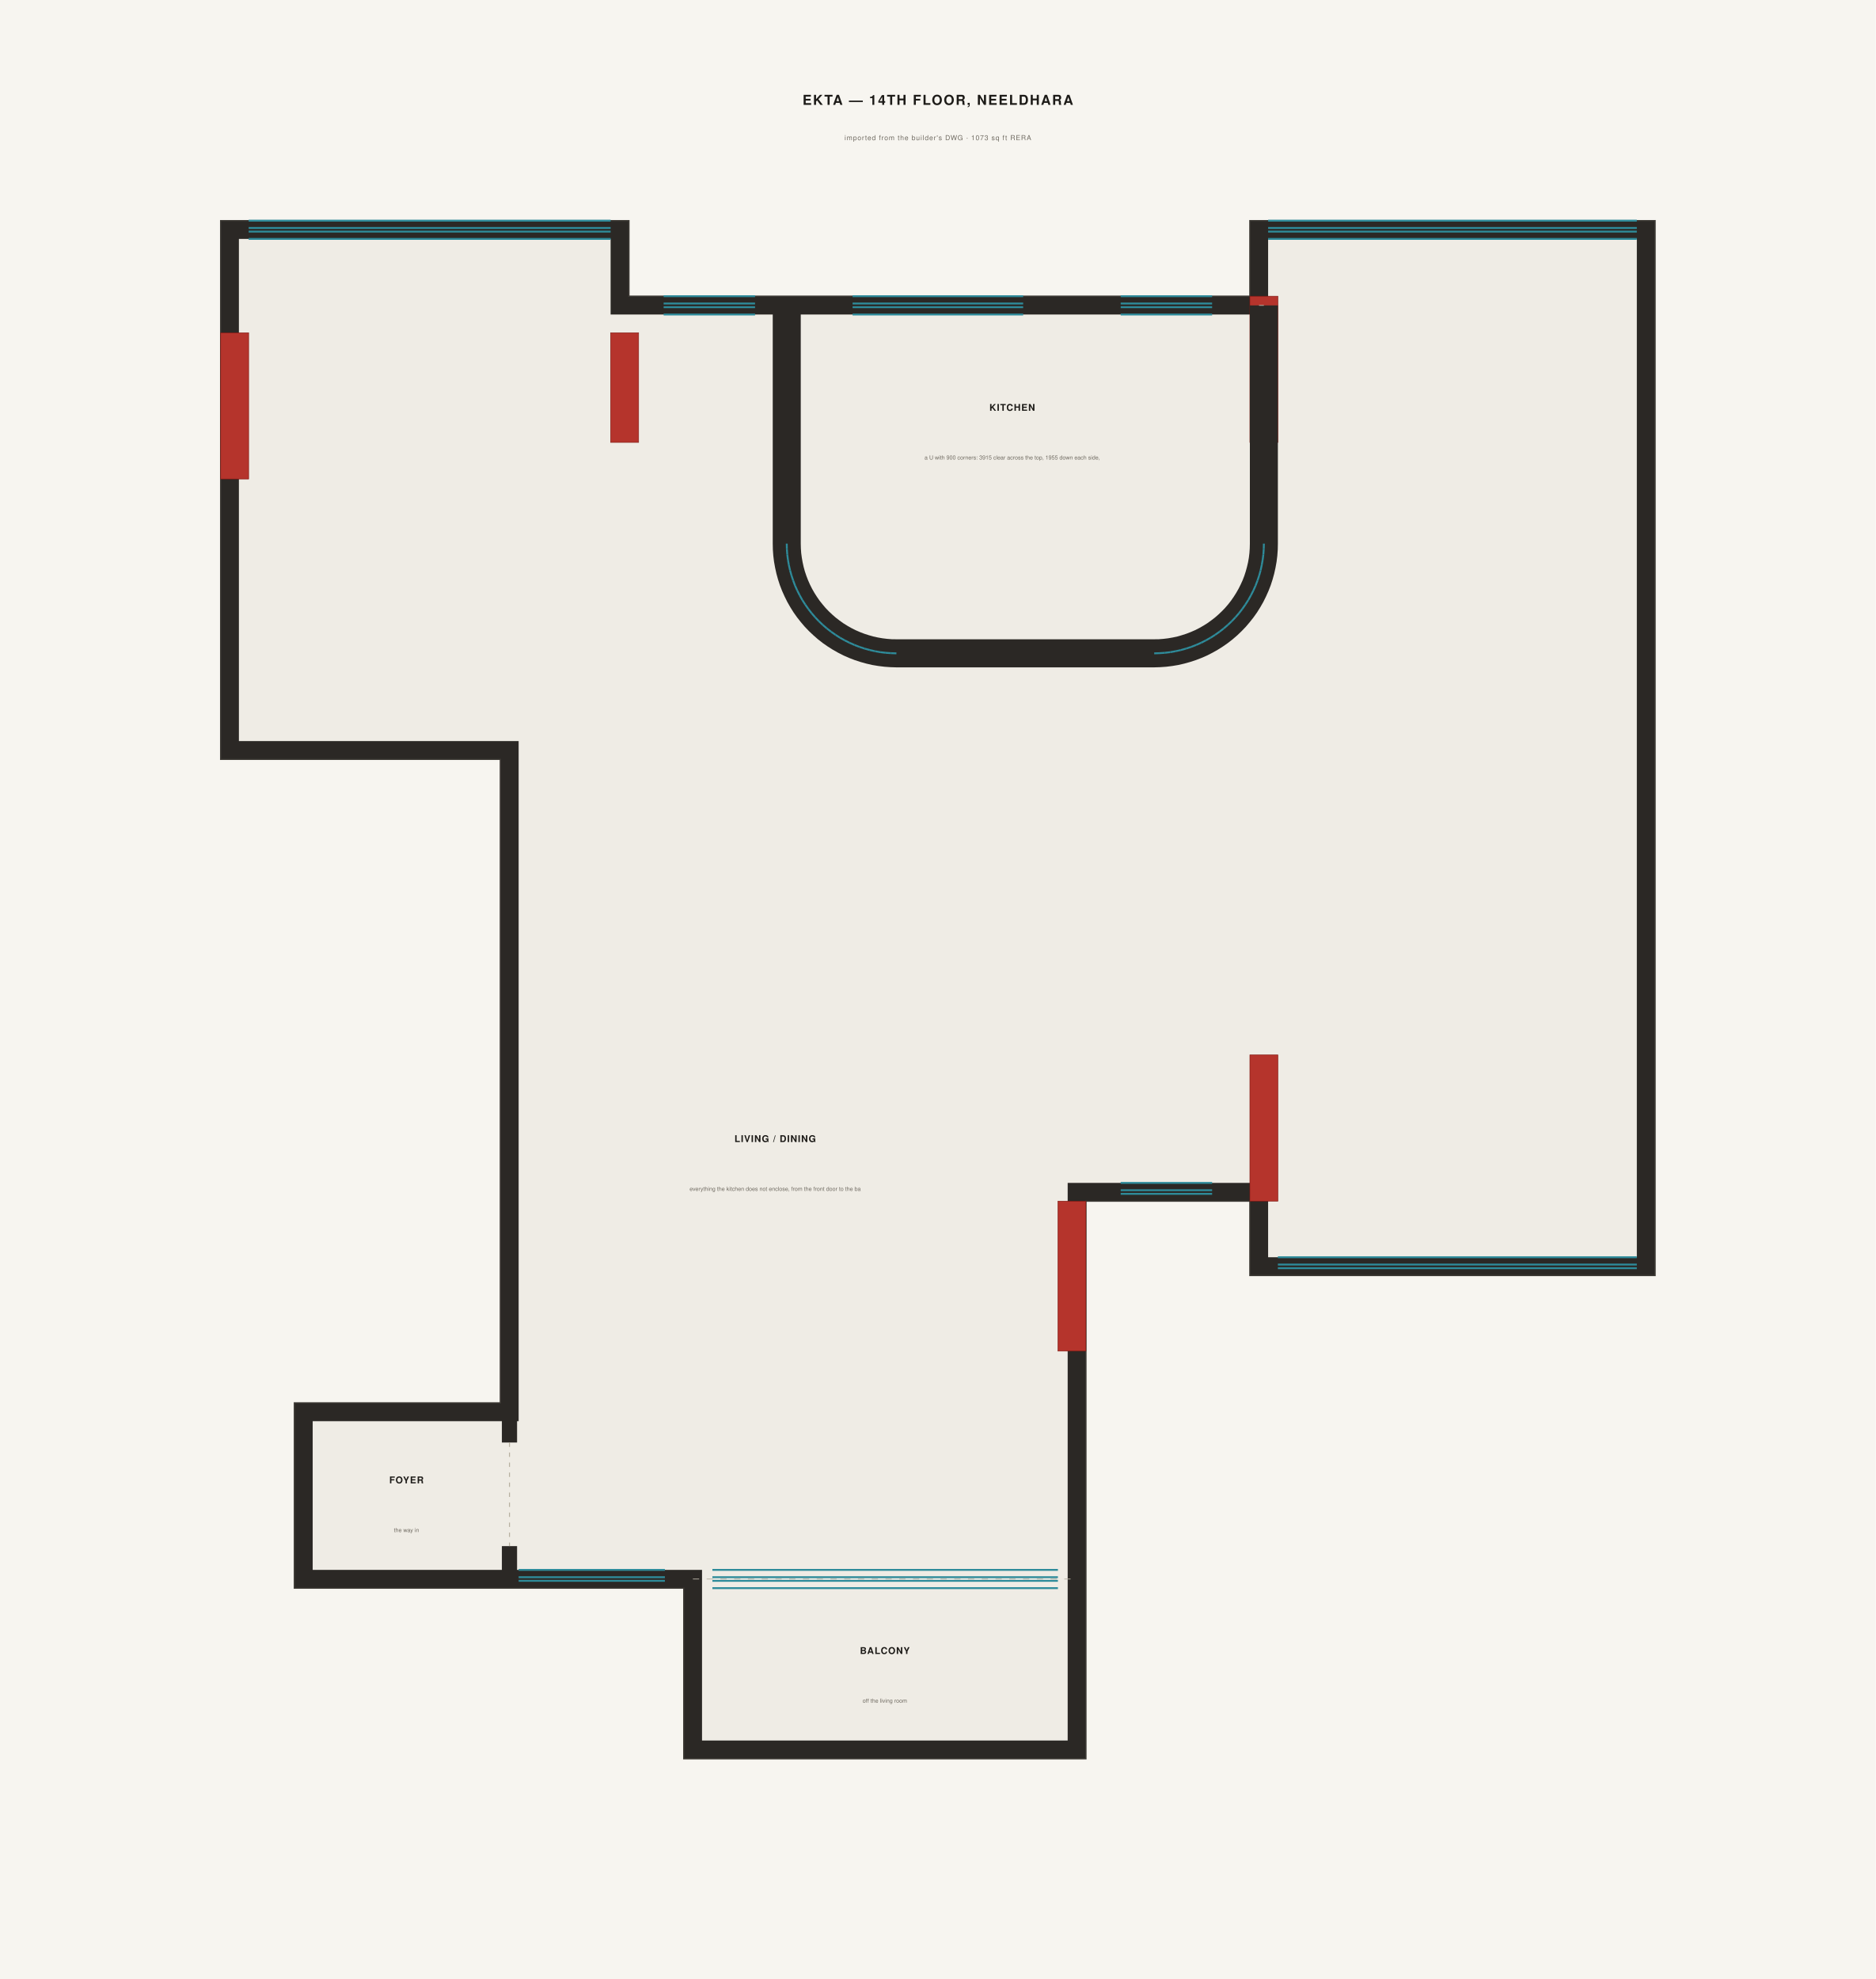
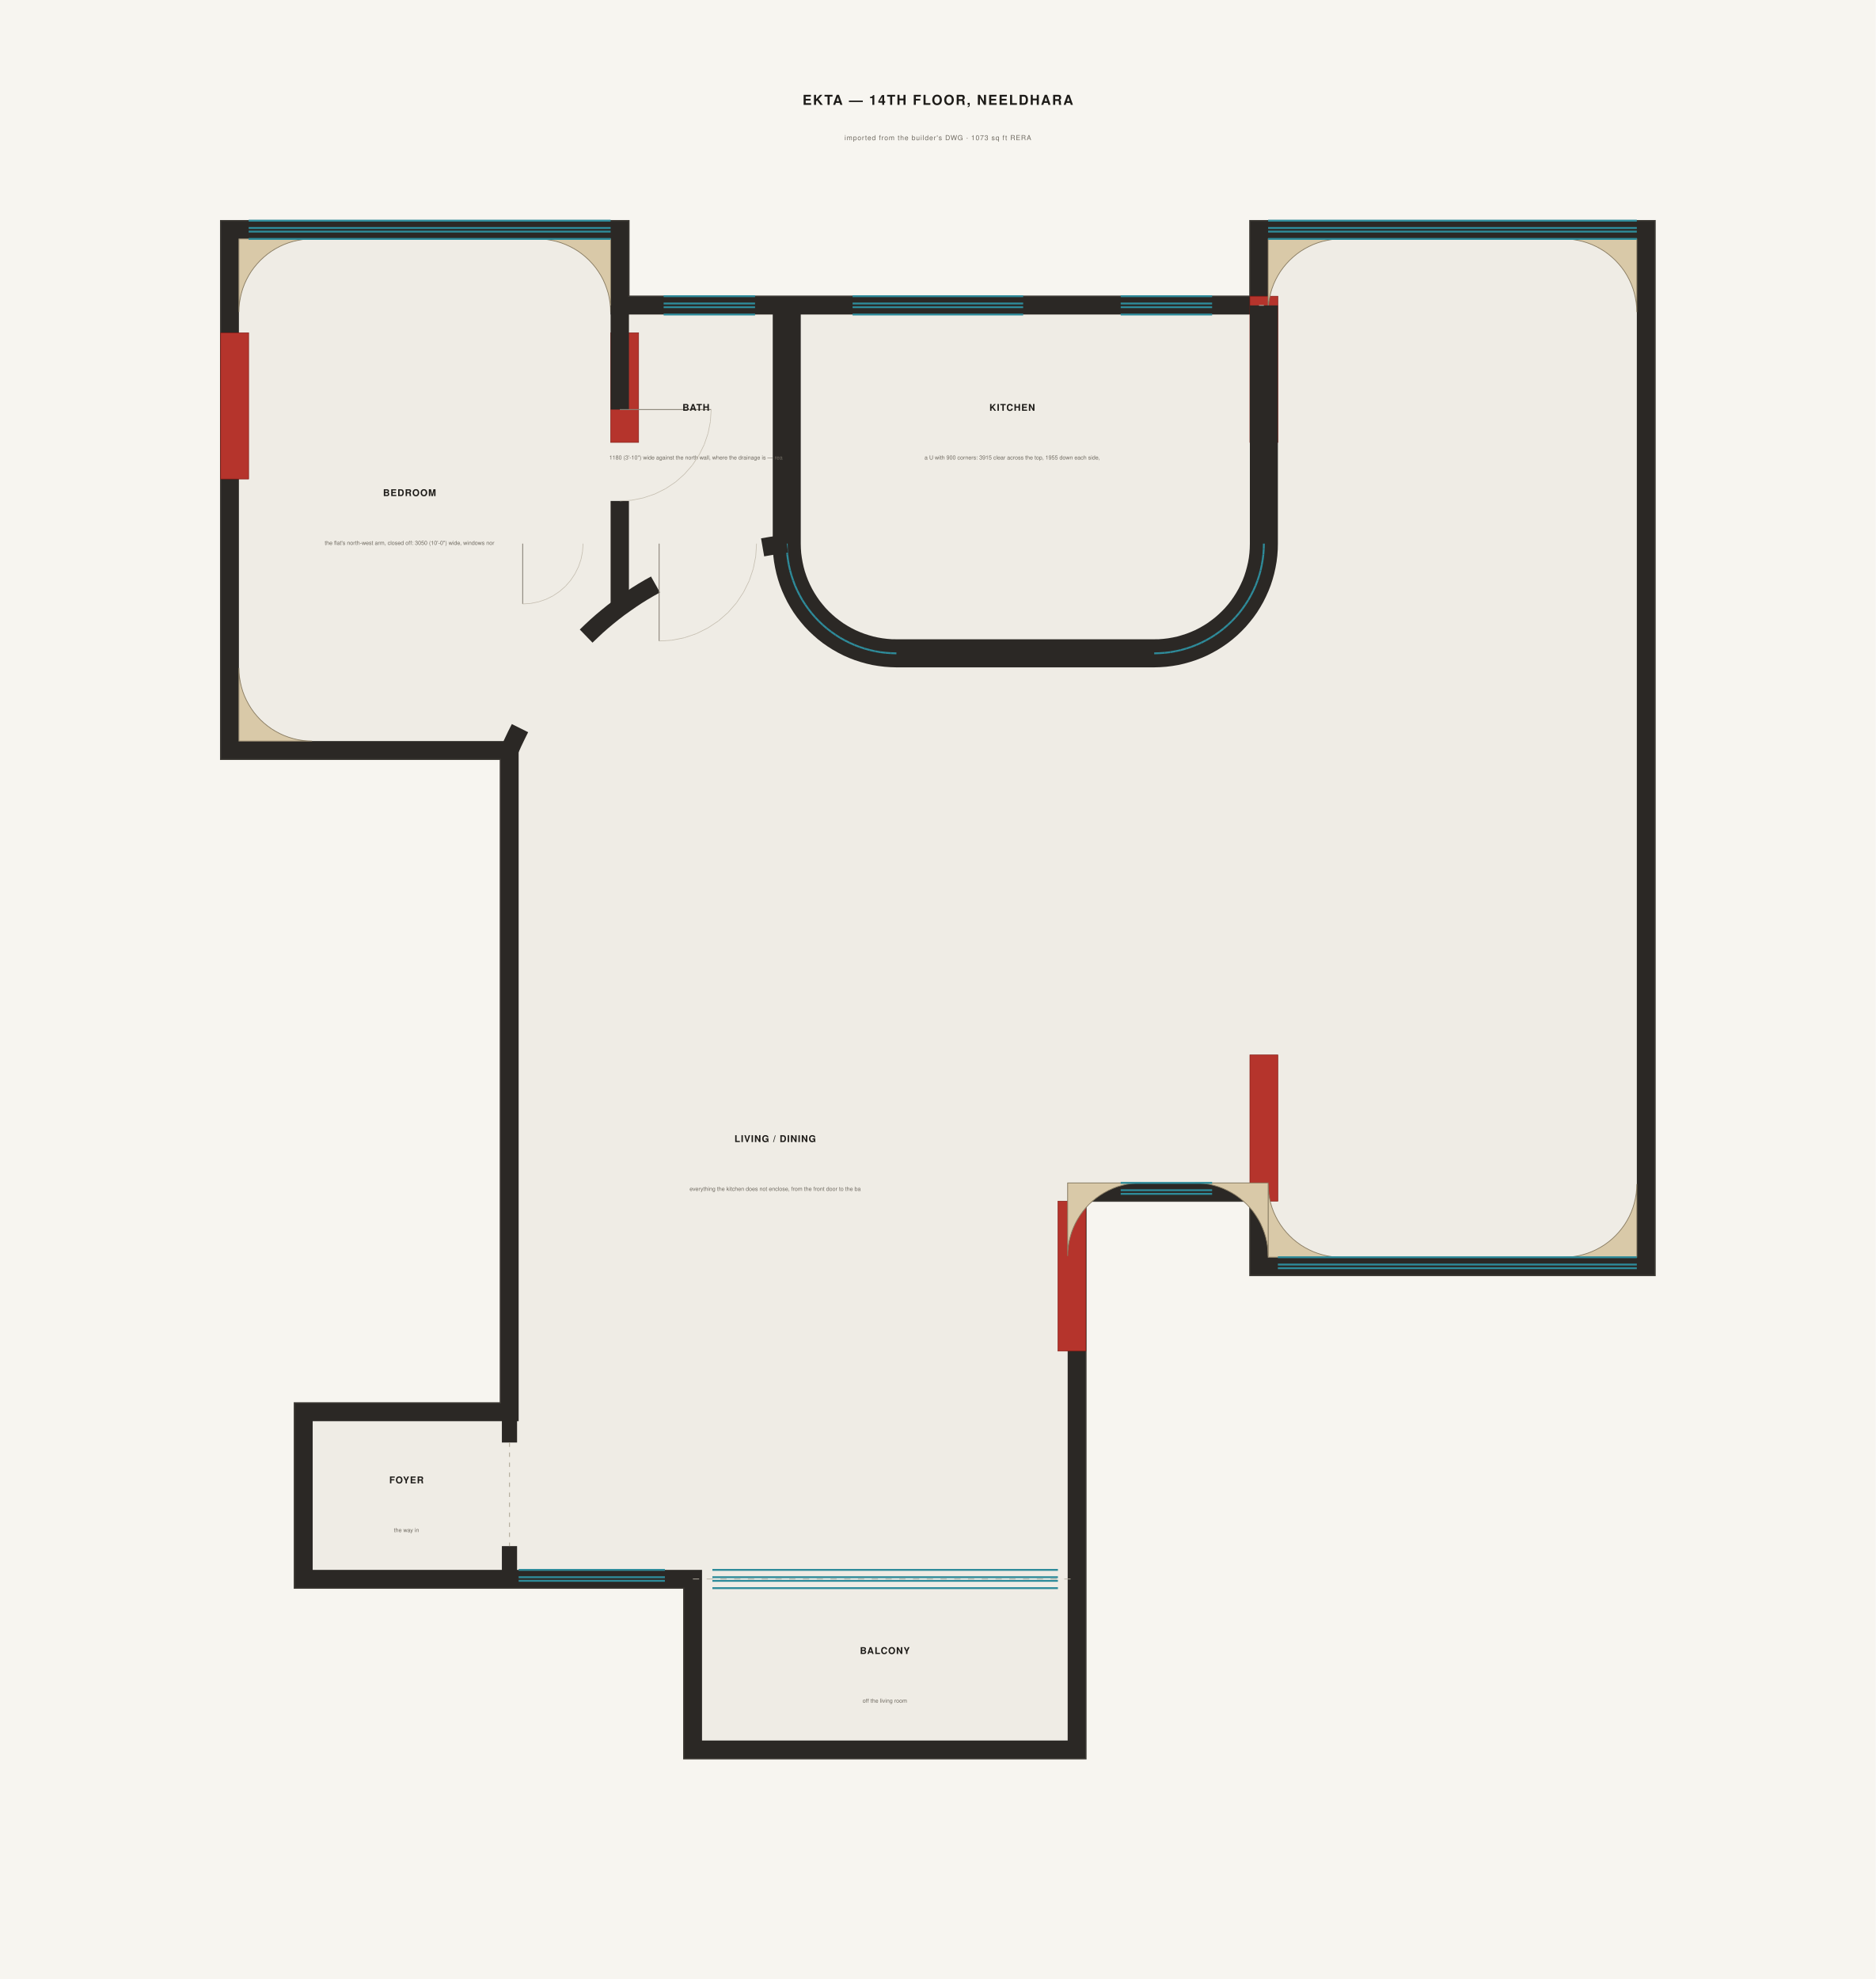
<svg xmlns="http://www.w3.org/2000/svg" width="3000" height="3165" viewBox="0 0 3000 3165">
  <rect x="0" y="0" width="3000" height="3165" fill="#f7f5f0" />
  <g id="L-floor">
    <polygon points="352.9,352.9 1005.9,352.9 1005.9,473.7 1999.0,473.7 1999.0,352.9 2647.1,352.9 2647.1,2039.9 1999.0,2039.9 1999.0,1921.0 1736.8,1921.0 1736.8,2812.8 1093.6,2812.8 1093.6,2539.9 470.8,2539.9 470.8,2243.6 800.2,2243.6 800.2,1214.4 352.9,1214.4" fill="#2b2825" stroke="#3b3833" stroke-width="2.0" />
    <polygon points="382.1,382.1 976.6,382.1 976.6,503.0 2028.2,503.0 2028.2,382.1 2617.9,382.1 2617.9,2010.7 2028.2,2010.7 2028.2,1891.8 1707.6,1891.8 1707.6,2539.9 1707.6,2783.6 1122.8,2783.6 1122.8,2539.9 1122.8,2510.7 500.1,2510.7 500.1,2272.9 829.5,2272.9 829.5,1185.2 382.1,1185.2" fill="#efece5" stroke="none" stroke-width="1.0" />
  </g>
  <g id="L-ref">
    <rect x="1999.0" y="473.7" width="44.8" height="233.9" fill="#b5342c" stroke="#7c1610" stroke-width="0.8" />
    <rect x="352.9" y="532.2" width="44.8" height="233.9" fill="#b5342c" stroke="#7c1610" stroke-width="0.8" />
    <rect x="976.6" y="532.2" width="44.8" height="175.4" fill="#b5342c" stroke="#7c1610" stroke-width="0.8" />
    <rect x="1999.0" y="1687.1" width="44.8" height="233.9" fill="#b5342c" stroke="#7c1610" stroke-width="0.8" />
    <rect x="1692.0" y="1921.0" width="44.8" height="239.8" fill="#b5342c" stroke="#7c1610" stroke-width="0.8" />
  </g>
  <g id="L-furniture">
- </g>
+     <polygon points="382.1,382.1 499.1,382.1 491.4,382.4 483.8,383.1 476.3,384.4 468.8,386.1 461.5,388.3 454.3,391.0 447.3,394.2 440.6,397.8 434.1,401.8 427.9,406.3 422.0,411.2 416.4,416.4 411.2,422.0 406.3,427.9 401.8,434.1 397.8,440.6 394.2,447.3 391.0,454.3 388.3,461.5 386.1,468.8 384.4,476.3 383.1,483.8 382.4,491.4 382.1,499.1" fill="#d9c9a8" stroke="#8a7d63" stroke-width="1.2" />
+     <polygon points="976.6,382.1 859.7,382.1 867.3,382.4 874.9,383.1 882.5,384.4 890.0,386.1 897.3,388.3 904.4,391.0 911.4,394.2 918.2,397.8 924.7,401.8 930.9,406.3 936.8,411.2 942.4,416.4 947.6,422.0 952.5,427.9 956.9,434.1 961.0,440.6 964.6,447.3 967.7,454.3 970.4,461.5 972.7,468.8 974.4,476.3 975.6,483.8 976.4,491.4 976.6,499.1" fill="#d9c9a8" stroke="#8a7d63" stroke-width="1.2" />
+     <polygon points="382.1,1185.2 382.1,1068.2 382.4,1075.9 383.1,1083.5 384.4,1091.1 386.1,1098.5 388.3,1105.9 391.0,1113.0 394.2,1120.0 397.8,1126.7 401.8,1133.2 406.3,1139.5 411.2,1145.4 416.4,1151.0 422.0,1156.2 427.9,1161.0 434.1,1165.5 440.6,1169.5 447.3,1173.1 454.3,1176.3 461.5,1179.0 468.8,1181.2 476.3,1183.0 483.8,1184.2 491.4,1184.9 499.1,1185.2" fill="#d9c9a8" stroke="#8a7d63" stroke-width="1.2" />
+     <polygon points="2028.2,382.1 2028.2,499.1 2028.5,491.4 2029.2,483.8 2030.5,476.3 2032.2,468.8 2034.4,461.5 2037.1,454.3 2040.3,447.3 2043.9,440.6 2047.9,434.1 2052.4,427.9 2057.3,422.0 2062.5,416.4 2068.1,411.2 2074.0,406.3 2080.2,401.8 2086.7,397.8 2093.5,394.2 2100.4,391.0 2107.6,388.3 2114.9,386.1 2122.4,384.4 2129.9,383.1 2137.5,382.4 2145.2,382.1" fill="#d9c9a8" stroke="#8a7d63" stroke-width="1.2" />
+     <polygon points="2617.9,382.1 2500.9,382.1 2508.6,382.4 2516.2,383.1 2523.7,384.4 2531.2,386.1 2538.5,388.3 2545.7,391.0 2552.7,394.2 2559.4,397.8 2565.9,401.8 2572.1,406.3 2578.0,411.2 2583.6,416.4 2588.8,422.0 2593.7,427.9 2598.2,434.1 2602.2,440.6 2605.8,447.3 2609.0,454.3 2611.7,461.5 2613.9,468.8 2615.6,476.3 2616.9,483.8 2617.6,491.4 2617.9,499.1" fill="#d9c9a8" stroke="#8a7d63" stroke-width="1.2" />
+     <polygon points="2617.9,2010.7 2617.9,1893.7 2617.6,1901.4 2616.9,1909.0 2615.6,1916.6 2613.9,1924.0 2611.7,1931.3 2609.0,1938.5 2605.8,1945.5 2602.2,1952.2 2598.2,1958.7 2593.7,1964.9 2588.8,1970.9 2583.6,1976.4 2578.0,1981.7 2572.1,1986.5 2565.9,1991.0 2559.4,1995.0 2552.7,1998.6 2545.7,2001.8 2538.5,2004.5 2531.2,2006.7 2523.7,2008.5 2516.2,2009.7 2508.6,2010.4 2500.9,2010.7" fill="#d9c9a8" stroke="#8a7d63" stroke-width="1.2" />
+     <polygon points="2028.2,2010.7 2145.2,2010.7 2137.5,2010.4 2129.9,2009.7 2122.4,2008.5 2114.9,2006.7 2107.6,2004.5 2100.4,2001.8 2093.5,1998.6 2086.7,1995.0 2080.2,1991.0 2074.0,1986.5 2068.1,1981.7 2062.5,1976.4 2057.3,1970.9 2052.4,1964.9 2047.9,1958.7 2043.9,1952.2 2040.3,1945.5 2037.1,1938.5 2034.4,1931.3 2032.2,1924.0 2030.5,1916.6 2029.2,1909.0 2028.5,1901.4 2028.2,1893.7" fill="#d9c9a8" stroke="#8a7d63" stroke-width="1.2" />
+     <polygon points="2028.2,1891.8 1911.3,1891.8 1918.9,1892.0 1926.5,1892.8 1934.1,1894.0 1941.6,1895.8 1948.9,1898.0 1956.0,1900.7 1963.0,1903.9 1969.8,1907.5 1976.3,1911.5 1982.5,1916.0 1988.4,1920.8 1994.0,1926.0 1999.2,1931.6 2004.1,1937.5 2008.5,1943.8 2012.6,1950.3 2016.2,1957.0 2019.3,1964.0 2022.0,1971.1 2024.3,1978.5 2026.0,1985.9 2027.2,1993.5 2028.0,2001.1 2028.2,2008.7" fill="#d9c9a8" stroke="#8a7d63" stroke-width="1.2" />
+     <polygon points="1707.6,1891.8 1824.5,1891.8 1816.9,1892.0 1809.3,1892.8 1801.7,1894.0 1794.3,1895.8 1786.9,1898.0 1779.8,1900.7 1772.8,1903.9 1766.1,1907.5 1759.6,1911.5 1753.3,1916.0 1747.4,1920.8 1741.8,1926.0 1736.6,1931.6 1731.8,1937.5 1727.3,1943.8 1723.3,1950.3 1719.7,1957.0 1716.5,1964.0 1713.8,1971.1 1711.6,1978.5 1709.8,1985.9 1708.6,1993.5 1707.8,2001.1 1707.6,2008.7" fill="#d9c9a8" stroke="#8a7d63" stroke-width="1.2" />
+   </g>
  <g id="L-floor-walls">
    <polygon points="1235.9,488.4 1235.9,869.4 1236.1,879.1 1236.8,888.8 1238.0,898.5 1239.7,908.0 1241.8,917.5 1244.4,926.9 1247.4,936.1 1250.9,945.1 1254.9,954.0 1259.2,962.7 1264.0,971.1 1269.2,979.4 1274.8,987.3 1280.8,994.9 1287.1,1002.3 1293.8,1009.3 1300.9,1016.0 1308.2,1022.4 1315.9,1028.4 1323.8,1033.9 1332.0,1039.1 1340.5,1043.9 1349.1,1048.3 1358.0,1052.2 1367.1,1055.7 1376.3,1058.7 1385.6,1061.3 1395.1,1063.5 1404.7,1065.1 1414.4,1066.3 1424.0,1067.0 1433.7,1067.3 1846.0,1067.3 1855.7,1067.0 1865.4,1066.3 1875.0,1065.1 1884.6,1063.5 1894.1,1061.3 1903.4,1058.7 1912.6,1055.7 1921.7,1052.2 1930.6,1048.3 1939.2,1043.9 1947.7,1039.1 1955.9,1033.9 1963.8,1028.4 1971.5,1022.4 1978.9,1016.0 1985.9,1009.3 1992.6,1002.3 1998.9,994.9 2004.9,987.3 2010.5,979.4 2015.7,971.1 2020.5,962.7 2024.8,954.0 2028.8,945.1 2032.3,936.1 2035.3,926.9 2037.9,917.5 2040.0,908.0 2041.7,898.5 2042.9,888.8 2043.6,879.1 2043.8,869.4 2043.8,488.4 1999.0,488.4 1999.0,869.4 1998.8,877.0 1998.3,884.4 1997.4,891.9 1996.1,899.3 1994.4,906.6 1992.4,913.9 1990.1,921.0 1987.4,928.0 1984.3,934.8 1980.9,941.6 1977.2,948.1 1973.2,954.4 1968.9,960.6 1964.3,966.5 1959.4,972.2 1954.2,977.6 1948.7,982.8 1943.1,987.7 1937.1,992.3 1931.0,996.7 1924.6,1000.7 1918.1,1004.4 1911.4,1007.8 1904.5,1010.8 1897.5,1013.5 1890.4,1015.8 1883.2,1017.9 1875.8,1019.5 1868.4,1020.8 1861.0,1021.7 1853.5,1022.3 1846.0,1022.4 1433.7,1022.4 1426.2,1022.3 1418.7,1021.7 1411.3,1020.8 1403.9,1019.5 1396.6,1017.9 1389.3,1015.8 1382.2,1013.5 1375.2,1010.8 1368.3,1007.8 1361.6,1004.4 1355.1,1000.7 1348.7,996.7 1342.6,992.3 1336.6,987.7 1331.0,982.8 1325.5,977.6 1320.3,972.2 1315.5,966.5 1310.8,960.6 1306.5,954.4 1302.5,948.1 1298.8,941.6 1295.4,934.8 1292.4,928.0 1289.7,921.0 1287.3,913.9 1285.3,906.6 1283.7,899.3 1282.4,891.9 1281.4,884.4 1280.9,877.0 1280.7,869.4 1280.7,488.4" fill="#2b2825" stroke="none" stroke-width="1.0" />
    <line x1="1258.3" y1="869.4" x2="1258.5" y2="878.0" stroke="#2e8b9a" stroke-width="3.0" />
    <line x1="1258.5" y1="878.0" x2="1259.1" y2="886.6" stroke="#2e8b9a" stroke-width="3.0" />
    <line x1="1259.1" y1="886.6" x2="1260.2" y2="895.2" stroke="#2e8b9a" stroke-width="3.0" />
    <line x1="1260.2" y1="895.2" x2="1261.7" y2="903.7" stroke="#2e8b9a" stroke-width="3.0" />
    <line x1="1261.7" y1="903.7" x2="1263.6" y2="912.1" stroke="#2e8b9a" stroke-width="3.0" />
    <line x1="1263.6" y1="912.1" x2="1265.9" y2="920.4" stroke="#2e8b9a" stroke-width="3.0" />
    <line x1="1265.9" y1="920.4" x2="1268.6" y2="928.5" stroke="#2e8b9a" stroke-width="3.0" />
    <line x1="1268.6" y1="928.5" x2="1271.6" y2="936.6" stroke="#2e8b9a" stroke-width="3.0" />
    <line x1="1271.6" y1="936.6" x2="1275.1" y2="944.4" stroke="#2e8b9a" stroke-width="3.0" />
    <line x1="1275.1" y1="944.4" x2="1279.0" y2="952.1" stroke="#2e8b9a" stroke-width="3.0" />
    <line x1="1279.0" y1="952.1" x2="1283.2" y2="959.6" stroke="#2e8b9a" stroke-width="3.0" />
    <line x1="1283.2" y1="959.6" x2="1287.9" y2="966.9" stroke="#2e8b9a" stroke-width="3.0" />
    <line x1="1287.9" y1="966.9" x2="1292.8" y2="973.9" stroke="#2e8b9a" stroke-width="3.0" />
    <line x1="1292.8" y1="973.9" x2="1298.1" y2="980.7" stroke="#2e8b9a" stroke-width="3.0" />
    <line x1="1298.1" y1="980.7" x2="1303.7" y2="987.2" stroke="#2e8b9a" stroke-width="3.0" />
    <line x1="1303.7" y1="987.2" x2="1309.7" y2="993.5" stroke="#2e8b9a" stroke-width="3.0" />
    <line x1="1309.7" y1="993.5" x2="1315.9" y2="999.4" stroke="#2e8b9a" stroke-width="3.0" />
    <line x1="1315.9" y1="999.4" x2="1322.4" y2="1005.0" stroke="#2e8b9a" stroke-width="3.0" />
    <line x1="1322.4" y1="1005.0" x2="1329.2" y2="1010.3" stroke="#2e8b9a" stroke-width="3.0" />
    <line x1="1329.2" y1="1010.3" x2="1336.3" y2="1015.3" stroke="#2e8b9a" stroke-width="3.0" />
    <line x1="1336.3" y1="1015.3" x2="1343.5" y2="1019.9" stroke="#2e8b9a" stroke-width="3.0" />
    <line x1="1343.5" y1="1019.9" x2="1351.0" y2="1024.1" stroke="#2e8b9a" stroke-width="3.0" />
    <line x1="1351.0" y1="1024.1" x2="1358.7" y2="1028.0" stroke="#2e8b9a" stroke-width="3.0" />
    <line x1="1358.7" y1="1028.0" x2="1366.6" y2="1031.5" stroke="#2e8b9a" stroke-width="3.0" />
    <line x1="1366.6" y1="1031.5" x2="1374.6" y2="1034.6" stroke="#2e8b9a" stroke-width="3.0" />
    <line x1="1374.6" y1="1034.6" x2="1382.8" y2="1037.3" stroke="#2e8b9a" stroke-width="3.0" />
    <line x1="1382.8" y1="1037.3" x2="1391.1" y2="1039.6" stroke="#2e8b9a" stroke-width="3.0" />
    <line x1="1391.1" y1="1039.6" x2="1399.5" y2="1041.5" stroke="#2e8b9a" stroke-width="3.0" />
    <line x1="1399.5" y1="1041.5" x2="1408.0" y2="1043.0" stroke="#2e8b9a" stroke-width="3.0" />
    <line x1="1408.0" y1="1043.0" x2="1416.5" y2="1044.0" stroke="#2e8b9a" stroke-width="3.0" />
    <line x1="1416.5" y1="1044.0" x2="1425.1" y2="1044.6" stroke="#2e8b9a" stroke-width="3.0" />
    <line x1="1425.1" y1="1044.6" x2="1433.7" y2="1044.9" stroke="#2e8b9a" stroke-width="3.0" />
    <line x1="1846.0" y1="1044.9" x2="1854.6" y2="1044.6" stroke="#2e8b9a" stroke-width="3.0" />
    <line x1="1854.6" y1="1044.6" x2="1863.2" y2="1044.0" stroke="#2e8b9a" stroke-width="3.0" />
    <line x1="1863.2" y1="1044.0" x2="1871.7" y2="1043.0" stroke="#2e8b9a" stroke-width="3.0" />
    <line x1="1871.7" y1="1043.0" x2="1880.2" y2="1041.5" stroke="#2e8b9a" stroke-width="3.0" />
    <line x1="1880.2" y1="1041.5" x2="1888.6" y2="1039.6" stroke="#2e8b9a" stroke-width="3.0" />
    <line x1="1888.6" y1="1039.6" x2="1896.9" y2="1037.3" stroke="#2e8b9a" stroke-width="3.0" />
    <line x1="1896.9" y1="1037.3" x2="1905.1" y2="1034.6" stroke="#2e8b9a" stroke-width="3.0" />
    <line x1="1905.1" y1="1034.6" x2="1913.1" y2="1031.5" stroke="#2e8b9a" stroke-width="3.0" />
    <line x1="1913.1" y1="1031.5" x2="1921.0" y2="1028.0" stroke="#2e8b9a" stroke-width="3.0" />
    <line x1="1921.0" y1="1028.0" x2="1928.7" y2="1024.1" stroke="#2e8b9a" stroke-width="3.0" />
    <line x1="1928.7" y1="1024.1" x2="1936.2" y2="1019.9" stroke="#2e8b9a" stroke-width="3.0" />
    <line x1="1936.2" y1="1019.9" x2="1943.4" y2="1015.3" stroke="#2e8b9a" stroke-width="3.0" />
    <line x1="1943.4" y1="1015.3" x2="1950.5" y2="1010.3" stroke="#2e8b9a" stroke-width="3.0" />
    <line x1="1950.5" y1="1010.3" x2="1957.3" y2="1005.0" stroke="#2e8b9a" stroke-width="3.0" />
    <line x1="1957.3" y1="1005.0" x2="1963.8" y2="999.4" stroke="#2e8b9a" stroke-width="3.0" />
    <line x1="1963.8" y1="999.4" x2="1970.0" y2="993.5" stroke="#2e8b9a" stroke-width="3.0" />
    <line x1="1970.0" y1="993.5" x2="1976.0" y2="987.2" stroke="#2e8b9a" stroke-width="3.0" />
    <line x1="1976.0" y1="987.2" x2="1981.6" y2="980.7" stroke="#2e8b9a" stroke-width="3.0" />
    <line x1="1981.6" y1="980.7" x2="1986.9" y2="973.9" stroke="#2e8b9a" stroke-width="3.0" />
    <line x1="1986.9" y1="973.9" x2="1991.8" y2="966.9" stroke="#2e8b9a" stroke-width="3.0" />
    <line x1="1991.8" y1="966.9" x2="1996.5" y2="959.6" stroke="#2e8b9a" stroke-width="3.0" />
    <line x1="1996.5" y1="959.6" x2="2000.7" y2="952.1" stroke="#2e8b9a" stroke-width="3.0" />
    <line x1="2000.7" y1="952.1" x2="2004.6" y2="944.4" stroke="#2e8b9a" stroke-width="3.0" />
    <line x1="2004.6" y1="944.4" x2="2008.1" y2="936.6" stroke="#2e8b9a" stroke-width="3.0" />
    <line x1="2008.1" y1="936.6" x2="2011.2" y2="928.5" stroke="#2e8b9a" stroke-width="3.0" />
    <line x1="2011.2" y1="928.5" x2="2013.9" y2="920.4" stroke="#2e8b9a" stroke-width="3.0" />
    <line x1="2013.9" y1="920.4" x2="2016.2" y2="912.1" stroke="#2e8b9a" stroke-width="3.0" />
    <line x1="2016.2" y1="912.1" x2="2018.0" y2="903.7" stroke="#2e8b9a" stroke-width="3.0" />
    <line x1="2018.0" y1="903.7" x2="2019.5" y2="895.2" stroke="#2e8b9a" stroke-width="3.0" />
    <line x1="2019.5" y1="895.2" x2="2020.6" y2="886.6" stroke="#2e8b9a" stroke-width="3.0" />
    <line x1="2020.6" y1="886.6" x2="2021.2" y2="878.0" stroke="#2e8b9a" stroke-width="3.0" />
    <line x1="2021.2" y1="878.0" x2="2021.4" y2="869.4" stroke="#2e8b9a" stroke-width="3.0" />
    <line x1="2021.4" y1="488.4" x2="2013.6" y2="488.4" stroke="#b9b2a4" stroke-width="1.2" stroke-dasharray="10 12" />
+     <polygon points="976.6,488.4 976.6,655.0 1005.9,655.0 1005.9,488.4" fill="#2b2825" stroke="none" stroke-width="1.0" />
+     <polygon points="976.6,801.2 976.6,971.3 1005.9,971.3 1005.9,801.2" fill="#2b2825" stroke="none" stroke-width="1.0" />
+     <line x1="991.3" y1="655.0" x2="1137.4" y2="655.0" stroke="#8a8378" stroke-width="1.4" />
+     <line x1="1137.4" y1="655.0" x2="1136.2" y2="674.1" stroke="#c3bcae" stroke-width="1.0" />
+     <line x1="1136.2" y1="674.1" x2="1132.5" y2="692.9" stroke="#c3bcae" stroke-width="1.0" />
+     <line x1="1132.5" y1="692.9" x2="1126.3" y2="711.0" stroke="#c3bcae" stroke-width="1.0" />
+     <line x1="1126.3" y1="711.0" x2="1117.9" y2="728.1" stroke="#c3bcae" stroke-width="1.0" />
+     <line x1="1117.9" y1="728.1" x2="1107.2" y2="744.0" stroke="#c3bcae" stroke-width="1.0" />
+     <line x1="1107.2" y1="744.0" x2="1094.6" y2="758.4" stroke="#c3bcae" stroke-width="1.0" />
+     <line x1="1094.6" y1="758.4" x2="1080.3" y2="771.0" stroke="#c3bcae" stroke-width="1.0" />
+     <line x1="1080.3" y1="771.0" x2="1064.4" y2="781.6" stroke="#c3bcae" stroke-width="1.0" />
+     <line x1="1064.4" y1="781.6" x2="1047.2" y2="790.1" stroke="#c3bcae" stroke-width="1.0" />
+     <line x1="1047.2" y1="790.1" x2="1029.1" y2="796.2" stroke="#c3bcae" stroke-width="1.0" />
+     <line x1="1029.1" y1="796.2" x2="1010.3" y2="800.0" stroke="#c3bcae" stroke-width="1.0" />
+     <line x1="1010.3" y1="800.0" x2="991.3" y2="801.2" stroke="#c3bcae" stroke-width="1.0" />
+     <polygon points="818.6,1158.0 812.7,1169.7 807.0,1181.7 801.5,1193.8 828.2,1205.9 833.5,1194.0 839.0,1182.5 844.7,1171.0" fill="#2b2825" stroke="none" stroke-width="1.0" />
+     <polygon points="1041.2,922.0 1030.9,927.7 1020.6,933.8 1010.5,940.1 1000.6,946.7 990.9,953.4 981.3,960.4 971.8,967.6 962.6,975.0 953.5,982.6 944.5,990.5 935.8,998.6 927.3,1006.8 947.6,1027.8 955.9,1019.9 964.1,1012.2 972.5,1004.8 981.1,997.6 989.8,990.6 998.7,983.8 1007.8,977.3 1017.0,970.9 1026.3,964.7 1035.8,958.8 1045.5,953.1 1055.5,947.5" fill="#2b2825" stroke="none" stroke-width="1.0" />
+     <polygon points="1256.3,854.9 1243.1,856.7 1230.0,858.8 1217.2,861.0 1222.2,889.8 1234.8,887.6 1247.4,885.7 1260.3,883.9" fill="#2b2825" stroke="none" stroke-width="1.0" />
+     <line x1="1054.2" y1="869.4" x2="1054.2" y2="1025.2" stroke="#8a8378" stroke-width="1.4" />
+     <line x1="1054.2" y1="1025.2" x2="1074.6" y2="1023.9" stroke="#c3bcae" stroke-width="1.0" />
+     <line x1="1074.6" y1="1023.9" x2="1094.6" y2="1019.9" stroke="#c3bcae" stroke-width="1.0" />
+     <line x1="1094.6" y1="1019.9" x2="1113.8" y2="1013.4" stroke="#c3bcae" stroke-width="1.0" />
+     <line x1="1113.8" y1="1013.4" x2="1132.1" y2="1004.3" stroke="#c3bcae" stroke-width="1.0" />
+     <line x1="1132.1" y1="1004.3" x2="1149.1" y2="993.0" stroke="#c3bcae" stroke-width="1.0" />
+     <line x1="1149.1" y1="993.0" x2="1164.4" y2="979.6" stroke="#c3bcae" stroke-width="1.0" />
+     <line x1="1164.4" y1="979.6" x2="1177.8" y2="964.3" stroke="#c3bcae" stroke-width="1.0" />
+     <line x1="1177.8" y1="964.3" x2="1189.1" y2="947.3" stroke="#c3bcae" stroke-width="1.0" />
+     <line x1="1189.1" y1="947.3" x2="1198.2" y2="929.0" stroke="#c3bcae" stroke-width="1.0" />
+     <line x1="1198.2" y1="929.0" x2="1204.7" y2="909.7" stroke="#c3bcae" stroke-width="1.0" />
+     <line x1="1204.7" y1="909.7" x2="1208.7" y2="889.8" stroke="#c3bcae" stroke-width="1.0" />
+     <line x1="1208.7" y1="889.8" x2="1210.0" y2="869.4" stroke="#c3bcae" stroke-width="1.0" />
+     <line x1="836.0" y1="869.4" x2="836.0" y2="965.9" stroke="#8a8378" stroke-width="1.4" />
+     <line x1="836.0" y1="965.9" x2="848.6" y2="965.1" stroke="#c3bcae" stroke-width="1.0" />
+     <line x1="848.6" y1="965.1" x2="861.0" y2="962.6" stroke="#c3bcae" stroke-width="1.0" />
+     <line x1="861.0" y1="962.6" x2="873.0" y2="958.6" stroke="#c3bcae" stroke-width="1.0" />
+     <line x1="873.0" y1="958.6" x2="884.3" y2="953.0" stroke="#c3bcae" stroke-width="1.0" />
+     <line x1="884.3" y1="953.0" x2="894.8" y2="946.0" stroke="#c3bcae" stroke-width="1.0" />
+     <line x1="894.8" y1="946.0" x2="904.3" y2="937.7" stroke="#c3bcae" stroke-width="1.0" />
+     <line x1="904.3" y1="937.7" x2="912.6" y2="928.2" stroke="#c3bcae" stroke-width="1.0" />
+     <line x1="912.6" y1="928.2" x2="919.6" y2="917.7" stroke="#c3bcae" stroke-width="1.0" />
+     <line x1="919.6" y1="917.7" x2="925.2" y2="906.4" stroke="#c3bcae" stroke-width="1.0" />
+     <line x1="925.2" y1="906.4" x2="929.3" y2="894.4" stroke="#c3bcae" stroke-width="1.0" />
+     <line x1="929.3" y1="894.4" x2="931.7" y2="882.0" stroke="#c3bcae" stroke-width="1.0" />
+     <line x1="931.7" y1="882.0" x2="932.5" y2="869.4" stroke="#c3bcae" stroke-width="1.0" />
    <polygon points="802.7,2258.2 802.7,2307.0 827.0,2307.0 827.0,2258.2" fill="#2b2825" stroke="none" stroke-width="1.0" />
    <polygon points="802.7,2472.7 802.7,2525.3 827.0,2525.3 827.0,2472.7" fill="#2b2825" stroke="none" stroke-width="1.0" />
    <line x1="814.9" y1="2307.0" x2="814.9" y2="2472.7" stroke="#b0a897" stroke-width="1.4" stroke-dasharray="7 9" />
    <line x1="1108.2" y1="2525.3" x2="1722.2" y2="2525.3" stroke="#b9b2a4" stroke-width="1.2" stroke-dasharray="10 12" />
    <line x1="397.7" y1="352.9" x2="976.6" y2="352.9" stroke="#2e8b9a" stroke-width="3.0" />
    <line x1="2028.2" y1="352.9" x2="2617.9" y2="352.9" stroke="#2e8b9a" stroke-width="3.0" />
    <line x1="397.7" y1="364.6" x2="976.6" y2="364.6" stroke="#2e8b9a" stroke-width="3.0" />
    <line x1="2028.2" y1="364.6" x2="2617.9" y2="364.6" stroke="#2e8b9a" stroke-width="3.0" />
    <line x1="397.7" y1="370.4" x2="976.6" y2="370.4" stroke="#2e8b9a" stroke-width="3.0" />
    <line x1="2028.2" y1="370.4" x2="2617.9" y2="370.4" stroke="#2e8b9a" stroke-width="3.0" />
    <line x1="397.7" y1="382.1" x2="976.6" y2="382.1" stroke="#2e8b9a" stroke-width="3.0" />
    <line x1="2028.2" y1="382.1" x2="2617.9" y2="382.1" stroke="#2e8b9a" stroke-width="3.0" />
    <line x1="1061.4" y1="473.7" x2="1207.6" y2="473.7" stroke="#2e8b9a" stroke-width="3.0" />
    <line x1="1363.6" y1="473.7" x2="1636.4" y2="473.7" stroke="#2e8b9a" stroke-width="3.0" />
    <line x1="1792.4" y1="473.7" x2="1938.6" y2="473.7" stroke="#2e8b9a" stroke-width="3.0" />
    <line x1="1061.4" y1="485.4" x2="1207.6" y2="485.4" stroke="#2e8b9a" stroke-width="3.0" />
    <line x1="1363.6" y1="485.4" x2="1636.4" y2="485.4" stroke="#2e8b9a" stroke-width="3.0" />
    <line x1="1792.4" y1="485.4" x2="1938.6" y2="485.4" stroke="#2e8b9a" stroke-width="3.0" />
    <line x1="1061.4" y1="491.3" x2="1207.6" y2="491.3" stroke="#2e8b9a" stroke-width="3.0" />
    <line x1="1363.6" y1="491.3" x2="1636.4" y2="491.3" stroke="#2e8b9a" stroke-width="3.0" />
    <line x1="1792.4" y1="491.3" x2="1938.6" y2="491.3" stroke="#2e8b9a" stroke-width="3.0" />
    <line x1="1061.4" y1="503.0" x2="1207.6" y2="503.0" stroke="#2e8b9a" stroke-width="3.0" />
    <line x1="1363.6" y1="503.0" x2="1636.4" y2="503.0" stroke="#2e8b9a" stroke-width="3.0" />
    <line x1="1792.4" y1="503.0" x2="1938.6" y2="503.0" stroke="#2e8b9a" stroke-width="3.0" />
    <line x1="1792.4" y1="1891.8" x2="1938.6" y2="1891.8" stroke="#2e8b9a" stroke-width="3.0" />
    <line x1="1792.4" y1="1903.5" x2="1938.6" y2="1903.5" stroke="#2e8b9a" stroke-width="3.0" />
    <line x1="1792.4" y1="1909.3" x2="1938.6" y2="1909.3" stroke="#2e8b9a" stroke-width="3.0" />
    <line x1="2043.8" y1="2010.7" x2="2617.9" y2="2010.7" stroke="#2e8b9a" stroke-width="3.0" />
    <line x1="2043.8" y1="2022.4" x2="2617.9" y2="2022.4" stroke="#2e8b9a" stroke-width="3.0" />
    <line x1="2043.8" y1="2028.2" x2="2617.9" y2="2028.2" stroke="#2e8b9a" stroke-width="3.0" />
    <line x1="829.5" y1="2510.7" x2="1063.4" y2="2510.7" stroke="#2e8b9a" stroke-width="3.0" />
    <line x1="1139.4" y1="2510.7" x2="1692.0" y2="2510.7" stroke="#2e8b9a" stroke-width="3.0" />
    <line x1="829.5" y1="2522.4" x2="1063.4" y2="2522.4" stroke="#2e8b9a" stroke-width="3.0" />
    <line x1="1139.4" y1="2522.4" x2="1692.0" y2="2522.4" stroke="#2e8b9a" stroke-width="3.0" />
    <line x1="829.5" y1="2528.2" x2="1063.4" y2="2528.2" stroke="#2e8b9a" stroke-width="3.0" />
    <line x1="1139.4" y1="2528.2" x2="1692.0" y2="2528.2" stroke="#2e8b9a" stroke-width="3.0" />
    <line x1="1139.4" y1="2539.9" x2="1692.0" y2="2539.9" stroke="#2e8b9a" stroke-width="3.0" />
  </g>
  <g id="L-labels">
    <text x="1618.9" y="657.0" font-family="Helvetica,Arial" font-size="15" fill="#1d1b18" font-weight="bold" letter-spacing="1.1" text-anchor="middle">KITCHEN</text>
    <text x="1618.9" y="734.9" font-family="Helvetica,Arial" font-size="9" fill="#6f6a61" font-weight="normal" letter-spacing="0" text-anchor="middle">a U with 900 corners: 3915 clear across the top, 1955 down each side, </text>
    <text x="1239.8" y="1826.5" font-family="Helvetica,Arial" font-size="15" fill="#1d1b18" font-weight="bold" letter-spacing="1.1" text-anchor="middle">LIVING / DINING</text>
    <text x="1239.8" y="1904.5" font-family="Helvetica,Arial" font-size="9" fill="#6f6a61" font-weight="normal" letter-spacing="0" text-anchor="middle">everything the kitchen does not enclose, from the front door to the ba</text>
+     <text x="655.0" y="793.4" font-family="Helvetica,Arial" font-size="15" fill="#1d1b18" font-weight="bold" letter-spacing="1.1" text-anchor="middle">BEDROOM</text>
+     <text x="655.0" y="871.4" font-family="Helvetica,Arial" font-size="9" fill="#6f6a61" font-weight="normal" letter-spacing="0" text-anchor="middle">the flat's north-west arm, closed off: 3050 (10'-0") wide, windows nor</text>
+     <text x="1113.1" y="657.0" font-family="Helvetica,Arial" font-size="15" fill="#1d1b18" font-weight="bold" letter-spacing="1.1" text-anchor="middle">BATH</text>
+     <text x="1113.1" y="734.9" font-family="Helvetica,Arial" font-size="9" fill="#6f6a61" font-weight="normal" letter-spacing="0" text-anchor="middle">1180 (3'-10") wide against the north wall, where the drainage is — rea</text>
    <text x="650.1" y="2372.3" font-family="Helvetica,Arial" font-size="15" fill="#1d1b18" font-weight="bold" letter-spacing="1.1" text-anchor="middle">FOYER</text>
    <text x="650.1" y="2450.2" font-family="Helvetica,Arial" font-size="9" fill="#6f6a61" font-weight="normal" letter-spacing="0" text-anchor="middle">the way in</text>
    <text x="1415.2" y="2645.2" font-family="Helvetica,Arial" font-size="15" fill="#1d1b18" font-weight="bold" letter-spacing="1.1" text-anchor="middle">BALCONY</text>
    <text x="1415.2" y="2723.1" font-family="Helvetica,Arial" font-size="9" fill="#6f6a61" font-weight="normal" letter-spacing="0" text-anchor="middle">off the living room</text>
  </g>
  <g id="L-title">
    <text x="1500.0" y="167.7" font-family="Helvetica,Arial" font-size="22" fill="#1d1b18" font-weight="bold" letter-spacing="2" text-anchor="middle">EKTA — 14TH FLOOR, NEELDHARA</text>
    <text x="1500.0" y="224.2" font-family="Helvetica,Arial" font-size="11" fill="#6f6a61" font-weight="normal" letter-spacing="1" text-anchor="middle">imported from the builder's DWG · 1073 sq ft RERA</text>
  </g>
</svg>
